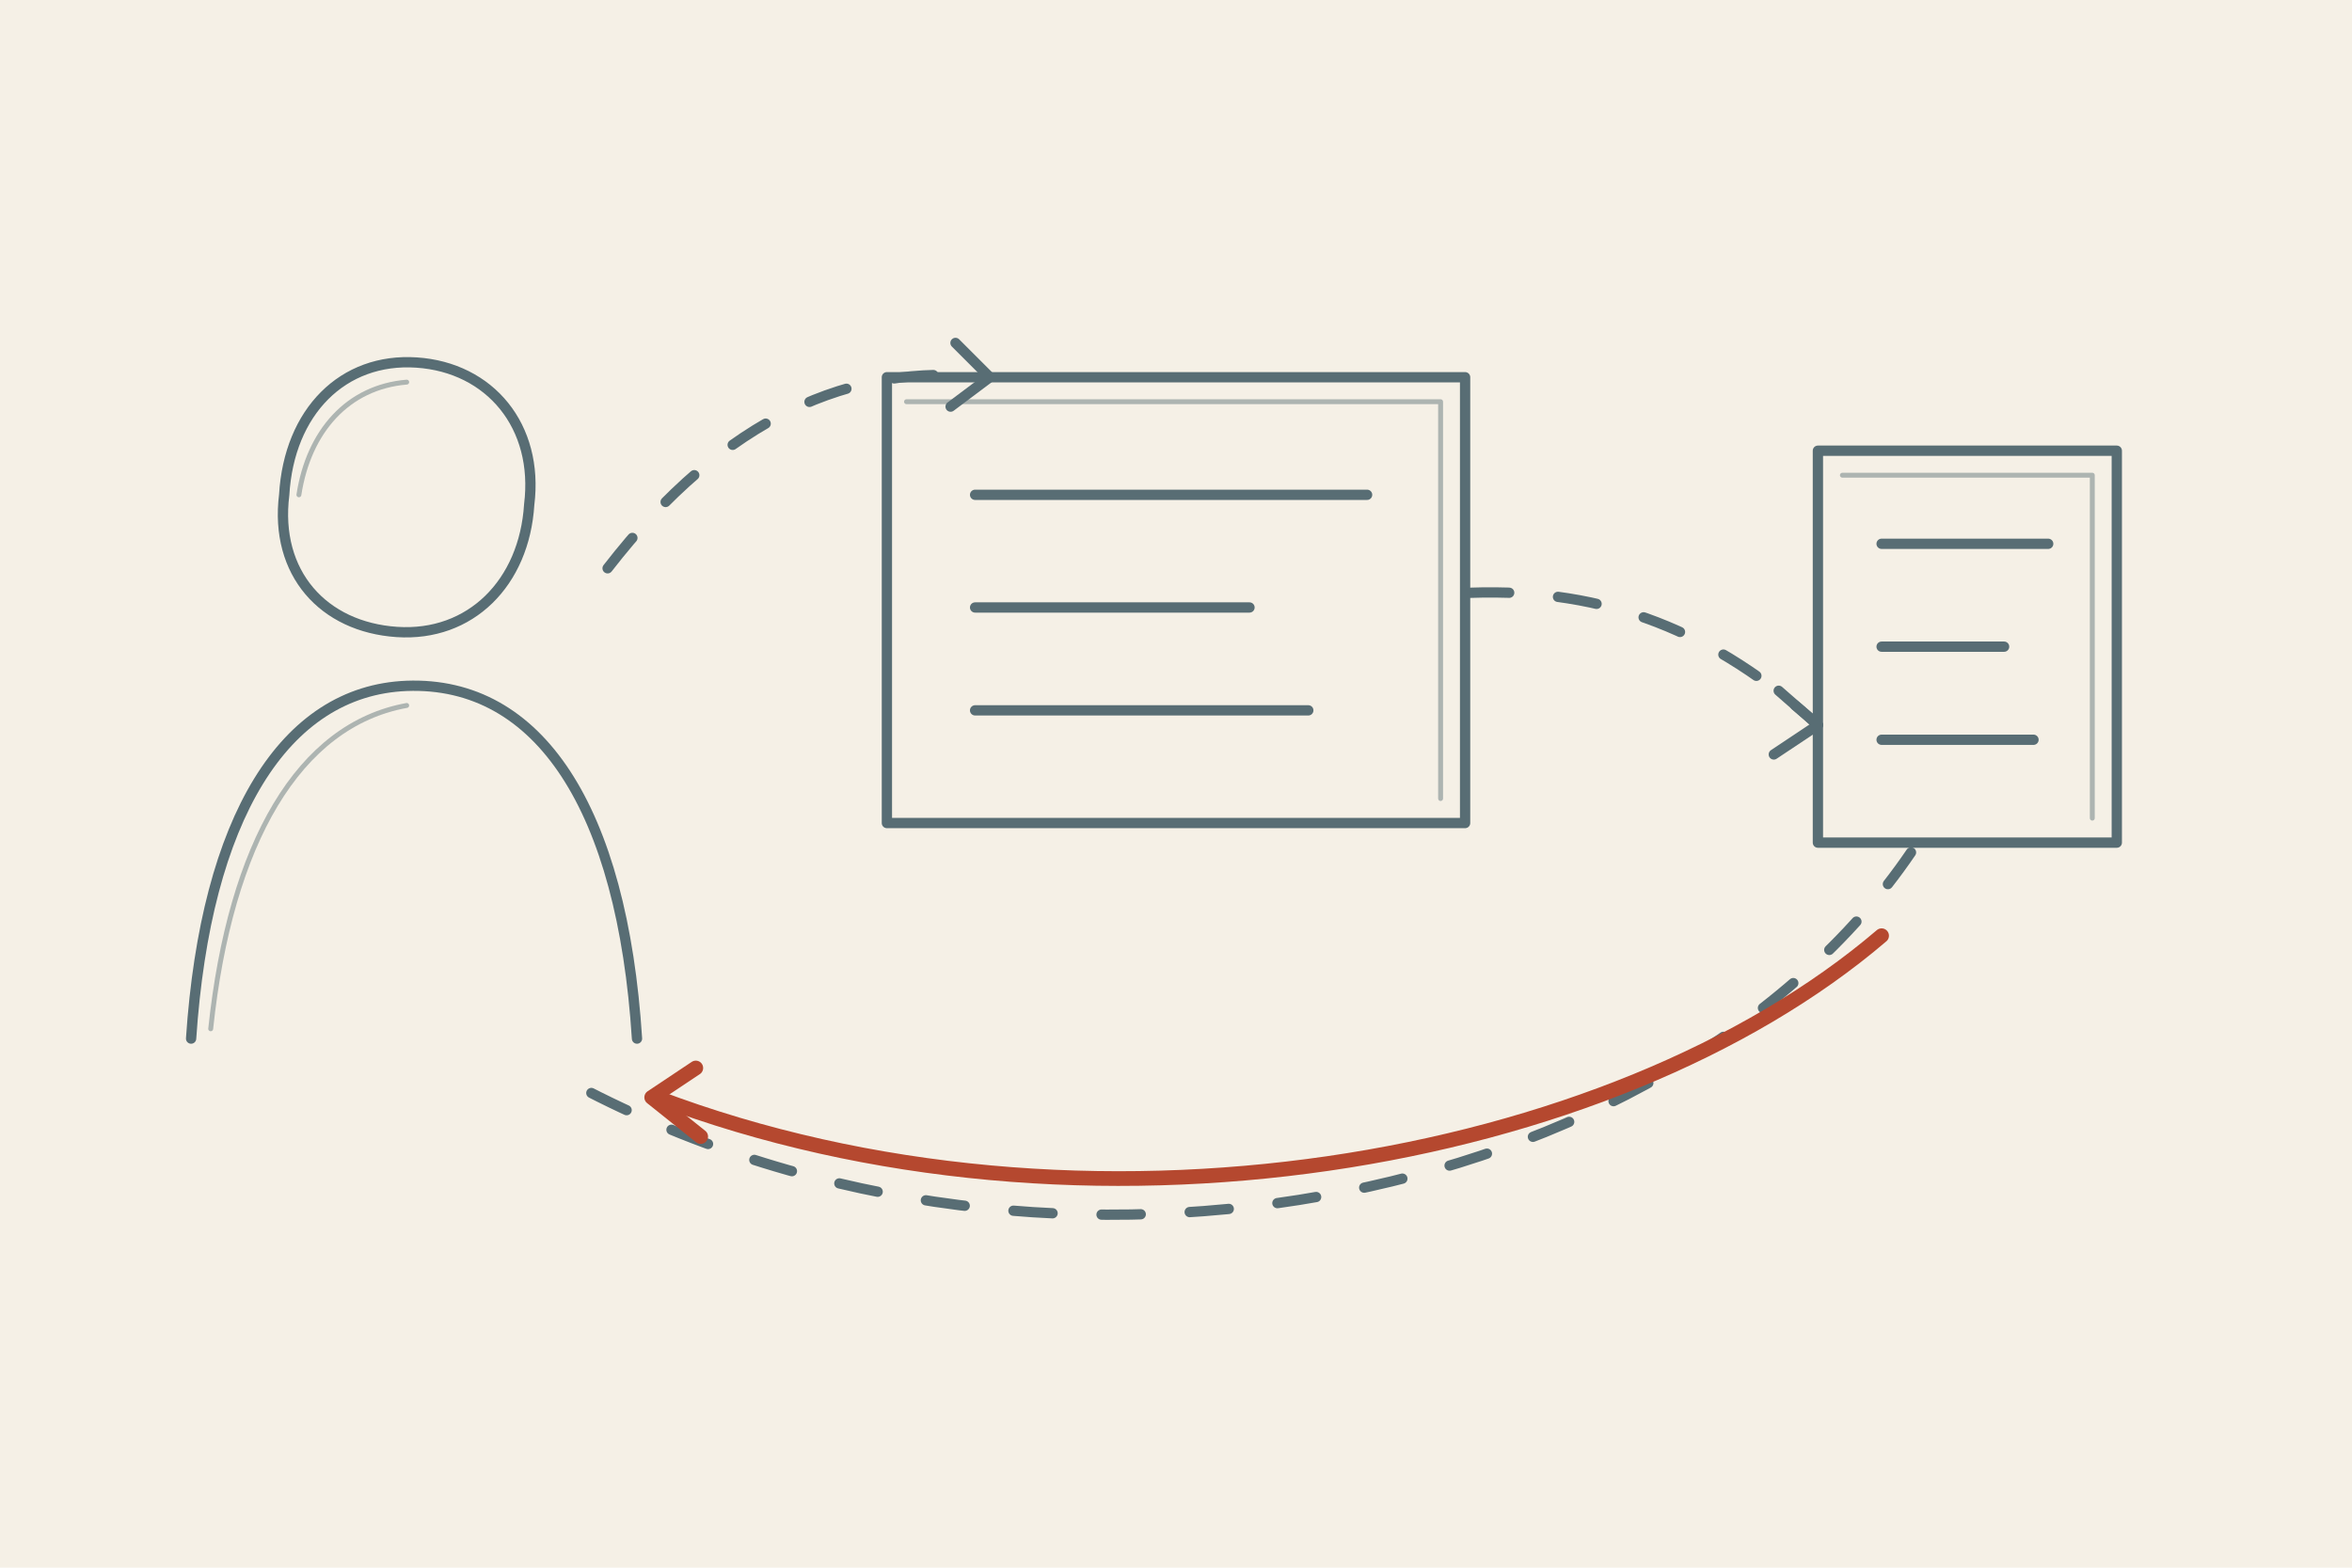
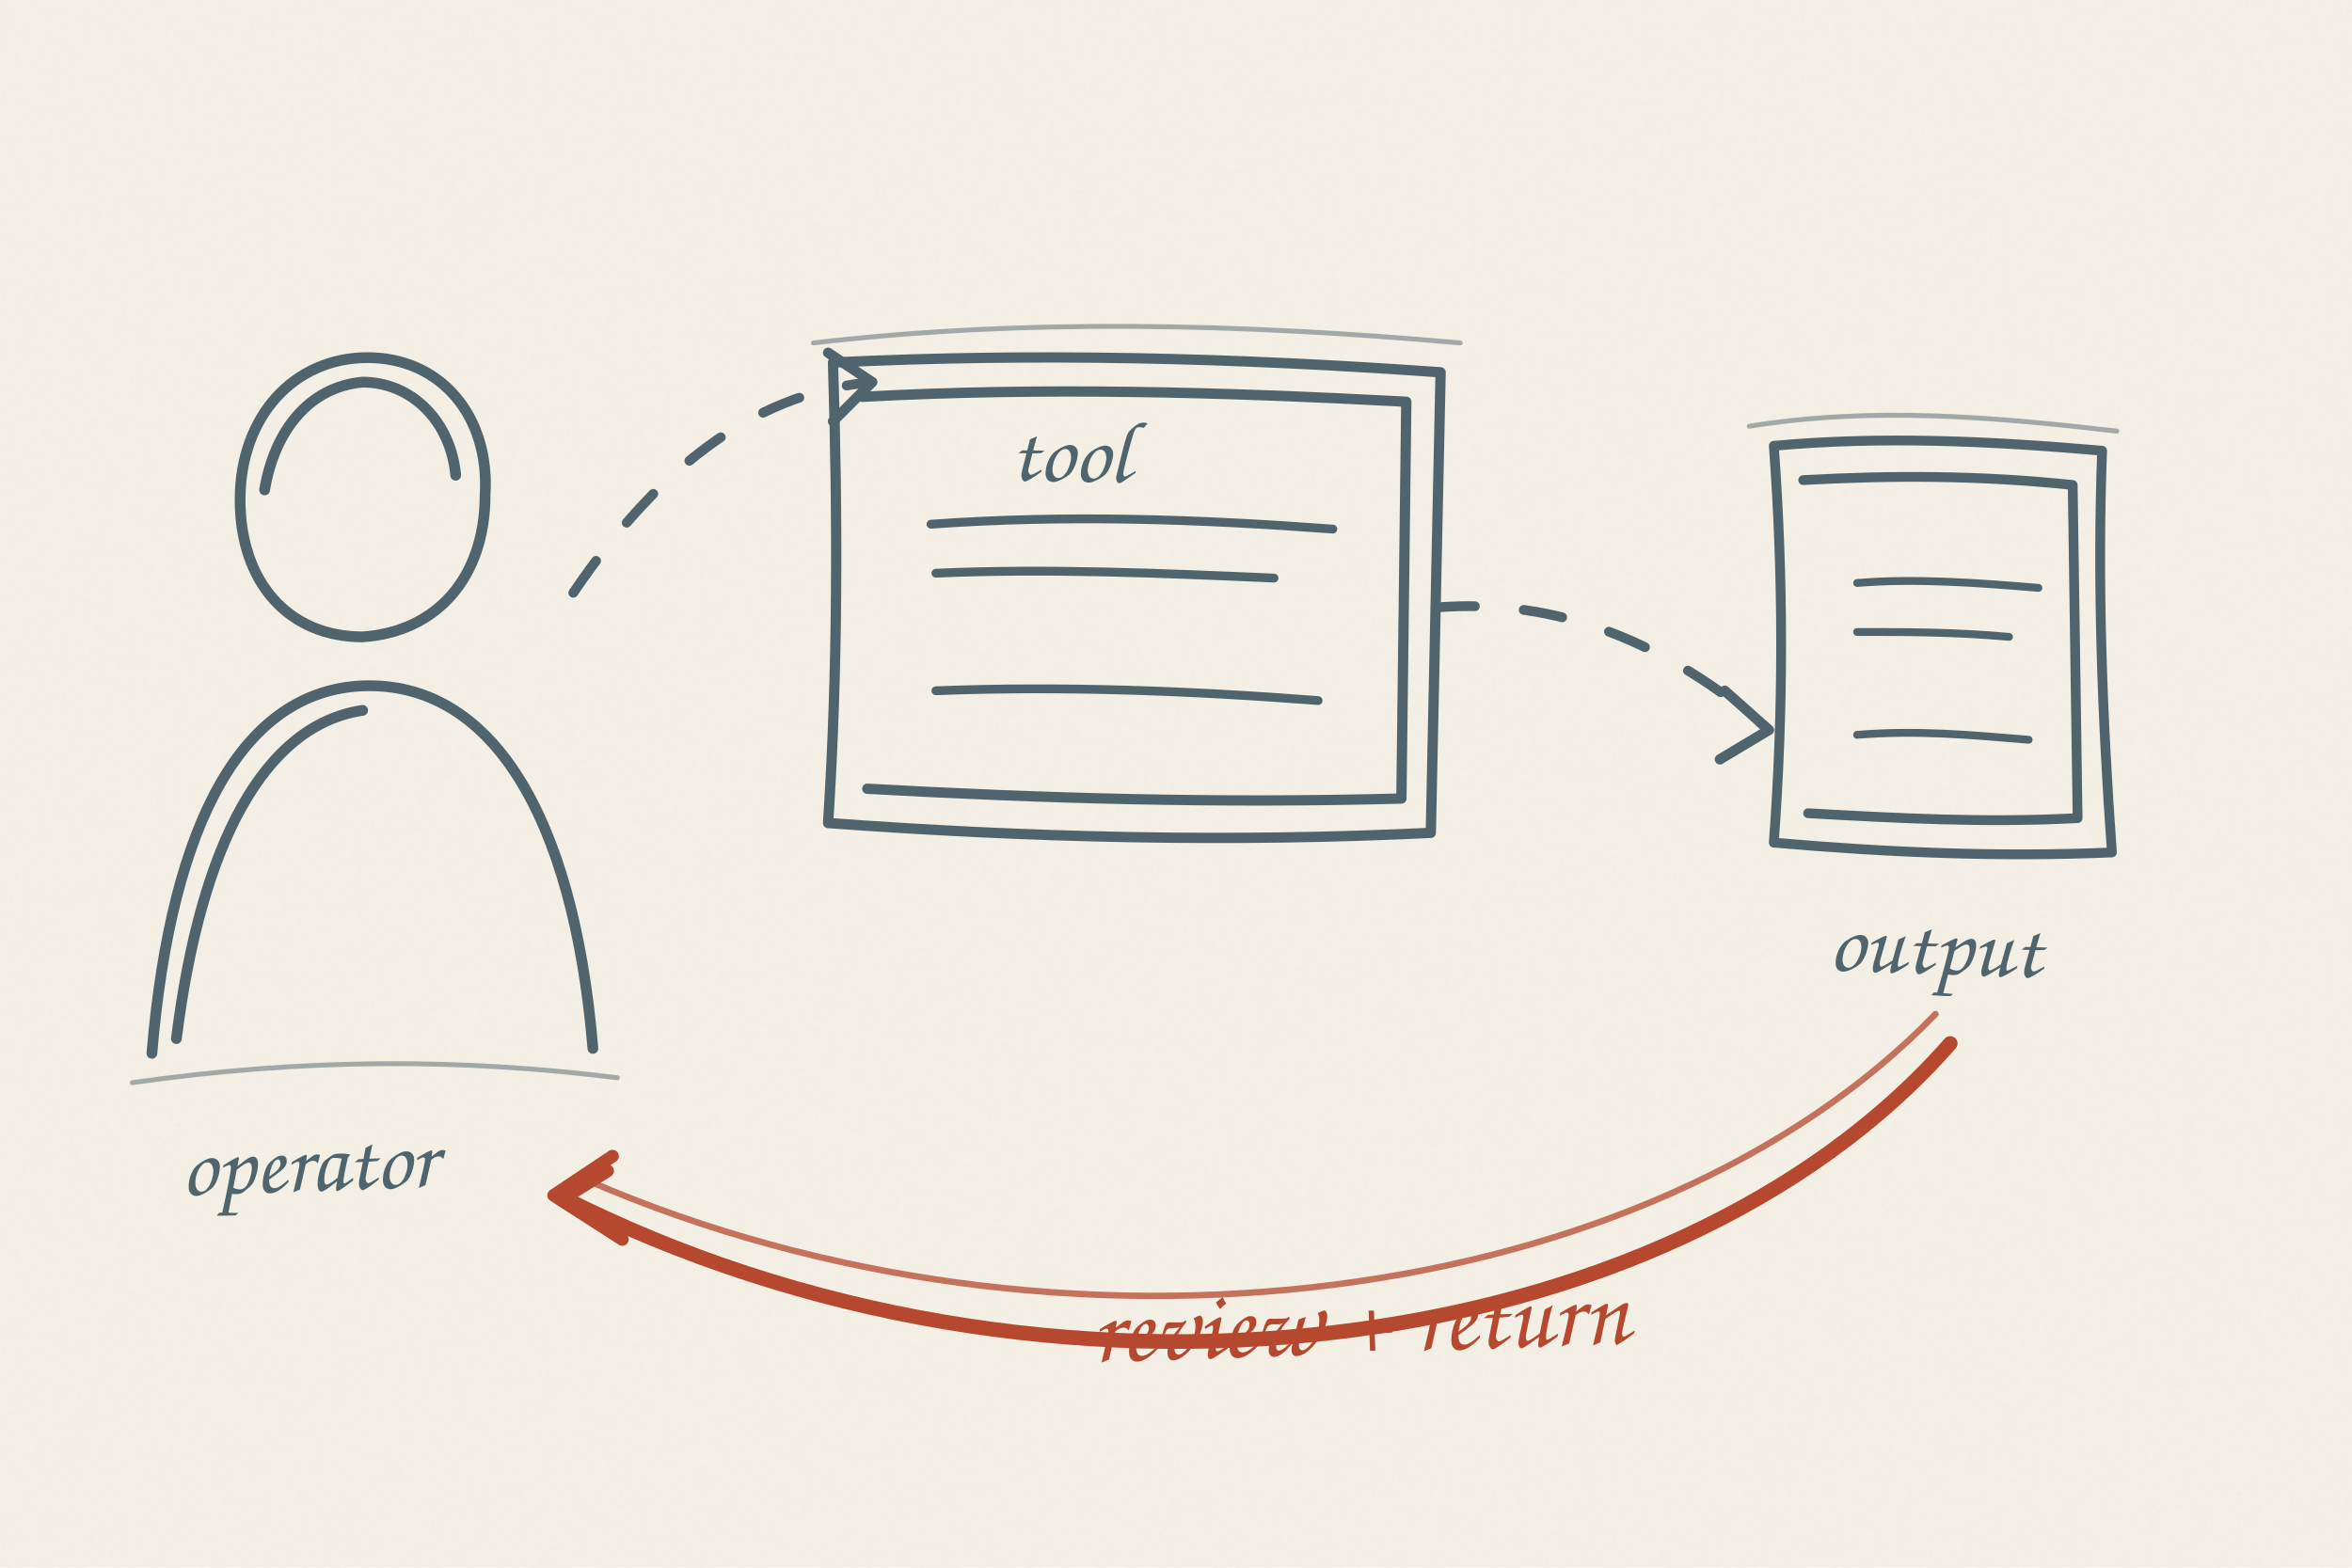
<svg xmlns="http://www.w3.org/2000/svg" viewBox="0 0 480 320" role="img" aria-labelledby="title desc">
+   <defs>
+     <filter id="paper">
+       <feTurbulence baseFrequency=".73" numOctaves="3" seed="6" result="n" />
+       <feColorMatrix in="n" values="0 0 0 0 .27 0 0 0 0 .25 0 0 0 0 .20 0 0 0 .055 0" />
+     </filter>
+   </defs>
  <rect width="480" height="320" fill="#f5f0e6" />
-   <g fill="none" stroke="#586d74" stroke-linecap="round" stroke-linejoin="round">
-     <g stroke-width="2.1">
-       <path d="M58 101c1-17 12-28 27-27 15 1 25 13 23 29-1 16-12 27-27 26-15-1-25-12-23-28ZM39 212c3-45 19-71 44-72 27-1 44 25 47 72" />
-       <path d="M181 77h118v91H181zM199 101h80M199 124h56M199 145h68" />
-       <path d="M371 92h61v80h-61zM384 111h34M384 132h25M384 151h31" />
-       <path d="M124 116c24-31 50-42 77-39M300 121c28-1 50 8 71 27M390 174c-49 72-179 100-277 45" stroke-dasharray="8 10" />
-       <path d="m195 70 7 7-8 6M363 141l8 7-9 6" />
-     </g>
-     <g stroke-width="1" opacity=".46">
-       <path d="M61 101c2-13 10-22 22-23M43 210c4-38 18-62 40-66M185 82h109v81M376 97h51v70" />
-     </g>
+   <rect width="480" height="320" filter="url(#paper)" opacity=".55" />
+   <g fill="none" stroke="#4f646c" stroke-linecap="round" stroke-linejoin="round">
+     <path d="M49 102c0-17 11-29 26-29 15 0 25 12 24 28 0 17-10 28-25 29-15 0-25-11-25-28Zm5-2c2-12 9-21 20-22 10 0 18 8 19 19M31 215c4-48 19-74 43-75 26-1 43 26 47 74M36 212c5-40 18-64 38-67" stroke-width="2.2" />
+     <path d="M170 74c41-2 82-1 124 2l-2 94c-41 2-82 1-123-2 2-31 2-62 1-94Zm6 7c37-2 73-1 111 1l-1 81c-37 1-73 0-109-2" stroke-width="2.1" />
+     <path d="M190 107c28-2 55-1 82 1m-81 9c23-1 46 0 69 1m-69 23c26-1 52 0 78 2" stroke-width="1.8" />
+     <path d="M362 91c22-2 44-1 67 1-1 27 0 54 2 82-23 1-46 0-69-2 2-27 2-54 0-81Zm6 7c18-1 36-1 55 1l1 68c-19 1-37 0-55-1" stroke-width="2" />
+     <path d="M379 119c12-1 25 0 37 1m-37 9c10 0 20 0 31 1m-31 20c12-1 23 0 35 1" stroke-width="1.6" />
+     <path d="M117 121c19-28 39-41 61-43m115 46c25-2 47 7 68 25" stroke-width="2" stroke-dasharray="8 10" />
+     <path d="m169 72 9 6-8 8m182 55 9 8-10 6" stroke-width="2.1" />
+     <path d="M27 221c35-5 67-5 99-1M166 70c43-5 87-4 132 0M357 87c25-4 49-2 75 1" stroke-width="1" opacity=".5" />
  </g>
-   <g fill="none" stroke="#b5482f" stroke-width="3" stroke-linecap="round" stroke-linejoin="round">
-     <path d="M384 191c-55 47-163 66-250 33" />
-     <path d="m142 218-9 6 10 8" />
+   <g fill="#4f646c" font-family="Bradley Hand, Comic Sans MS, cursive" font-size="18">
+     <text x="37" y="244" transform="rotate(-2 37 244)">operator</text>
+     <text x="206" y="98" transform="rotate(1 206 98)">tool</text>
+     <text x="373" y="198" transform="rotate(2 373 198)">output</text>
  </g>
+   <g fill="none" stroke="#b5482f" stroke-linecap="round" stroke-linejoin="round">
+     <path d="M398 213c-57 65-184 82-284 31" stroke-width="3" />
+     <path d="M395 207c-58 60-178 76-275 34" stroke-width="1.3" opacity=".75" />
+     <path d="m125 236-12 8 14 9m-3-14-8 5" stroke-width="2.6" />
+   </g>
+   <text x="223" y="278" fill="#b5482f" font-family="Bradley Hand, Comic Sans MS, cursive" font-size="20" transform="rotate(-2 223 278)">review + return</text>
</svg>
